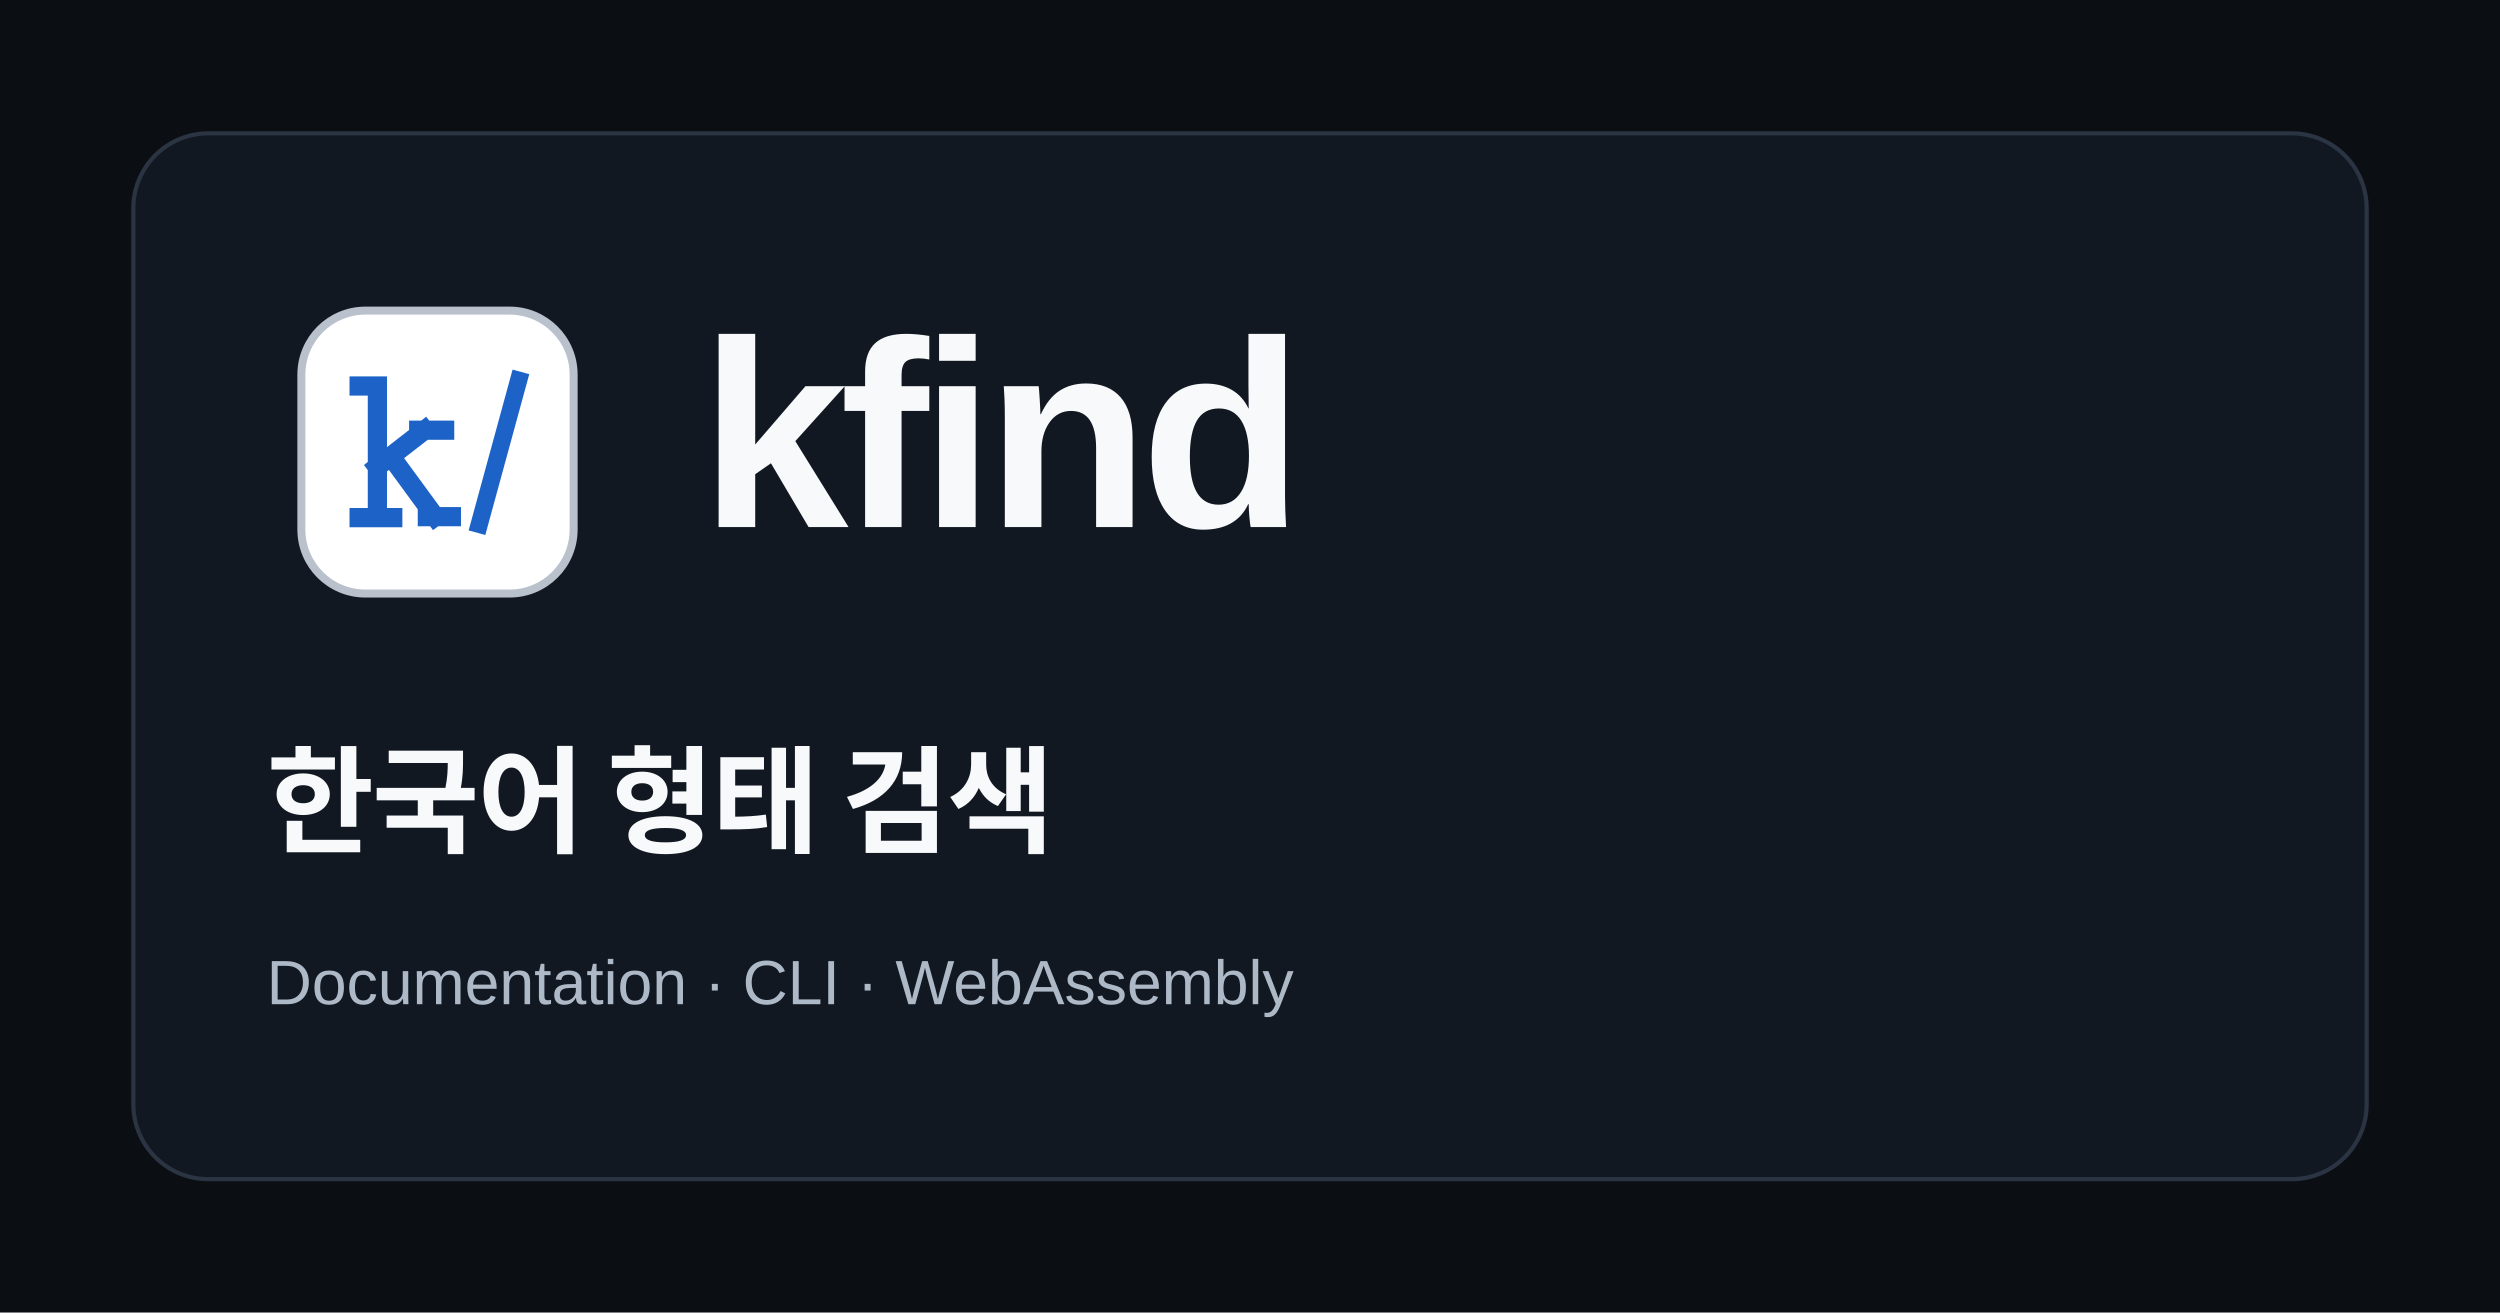
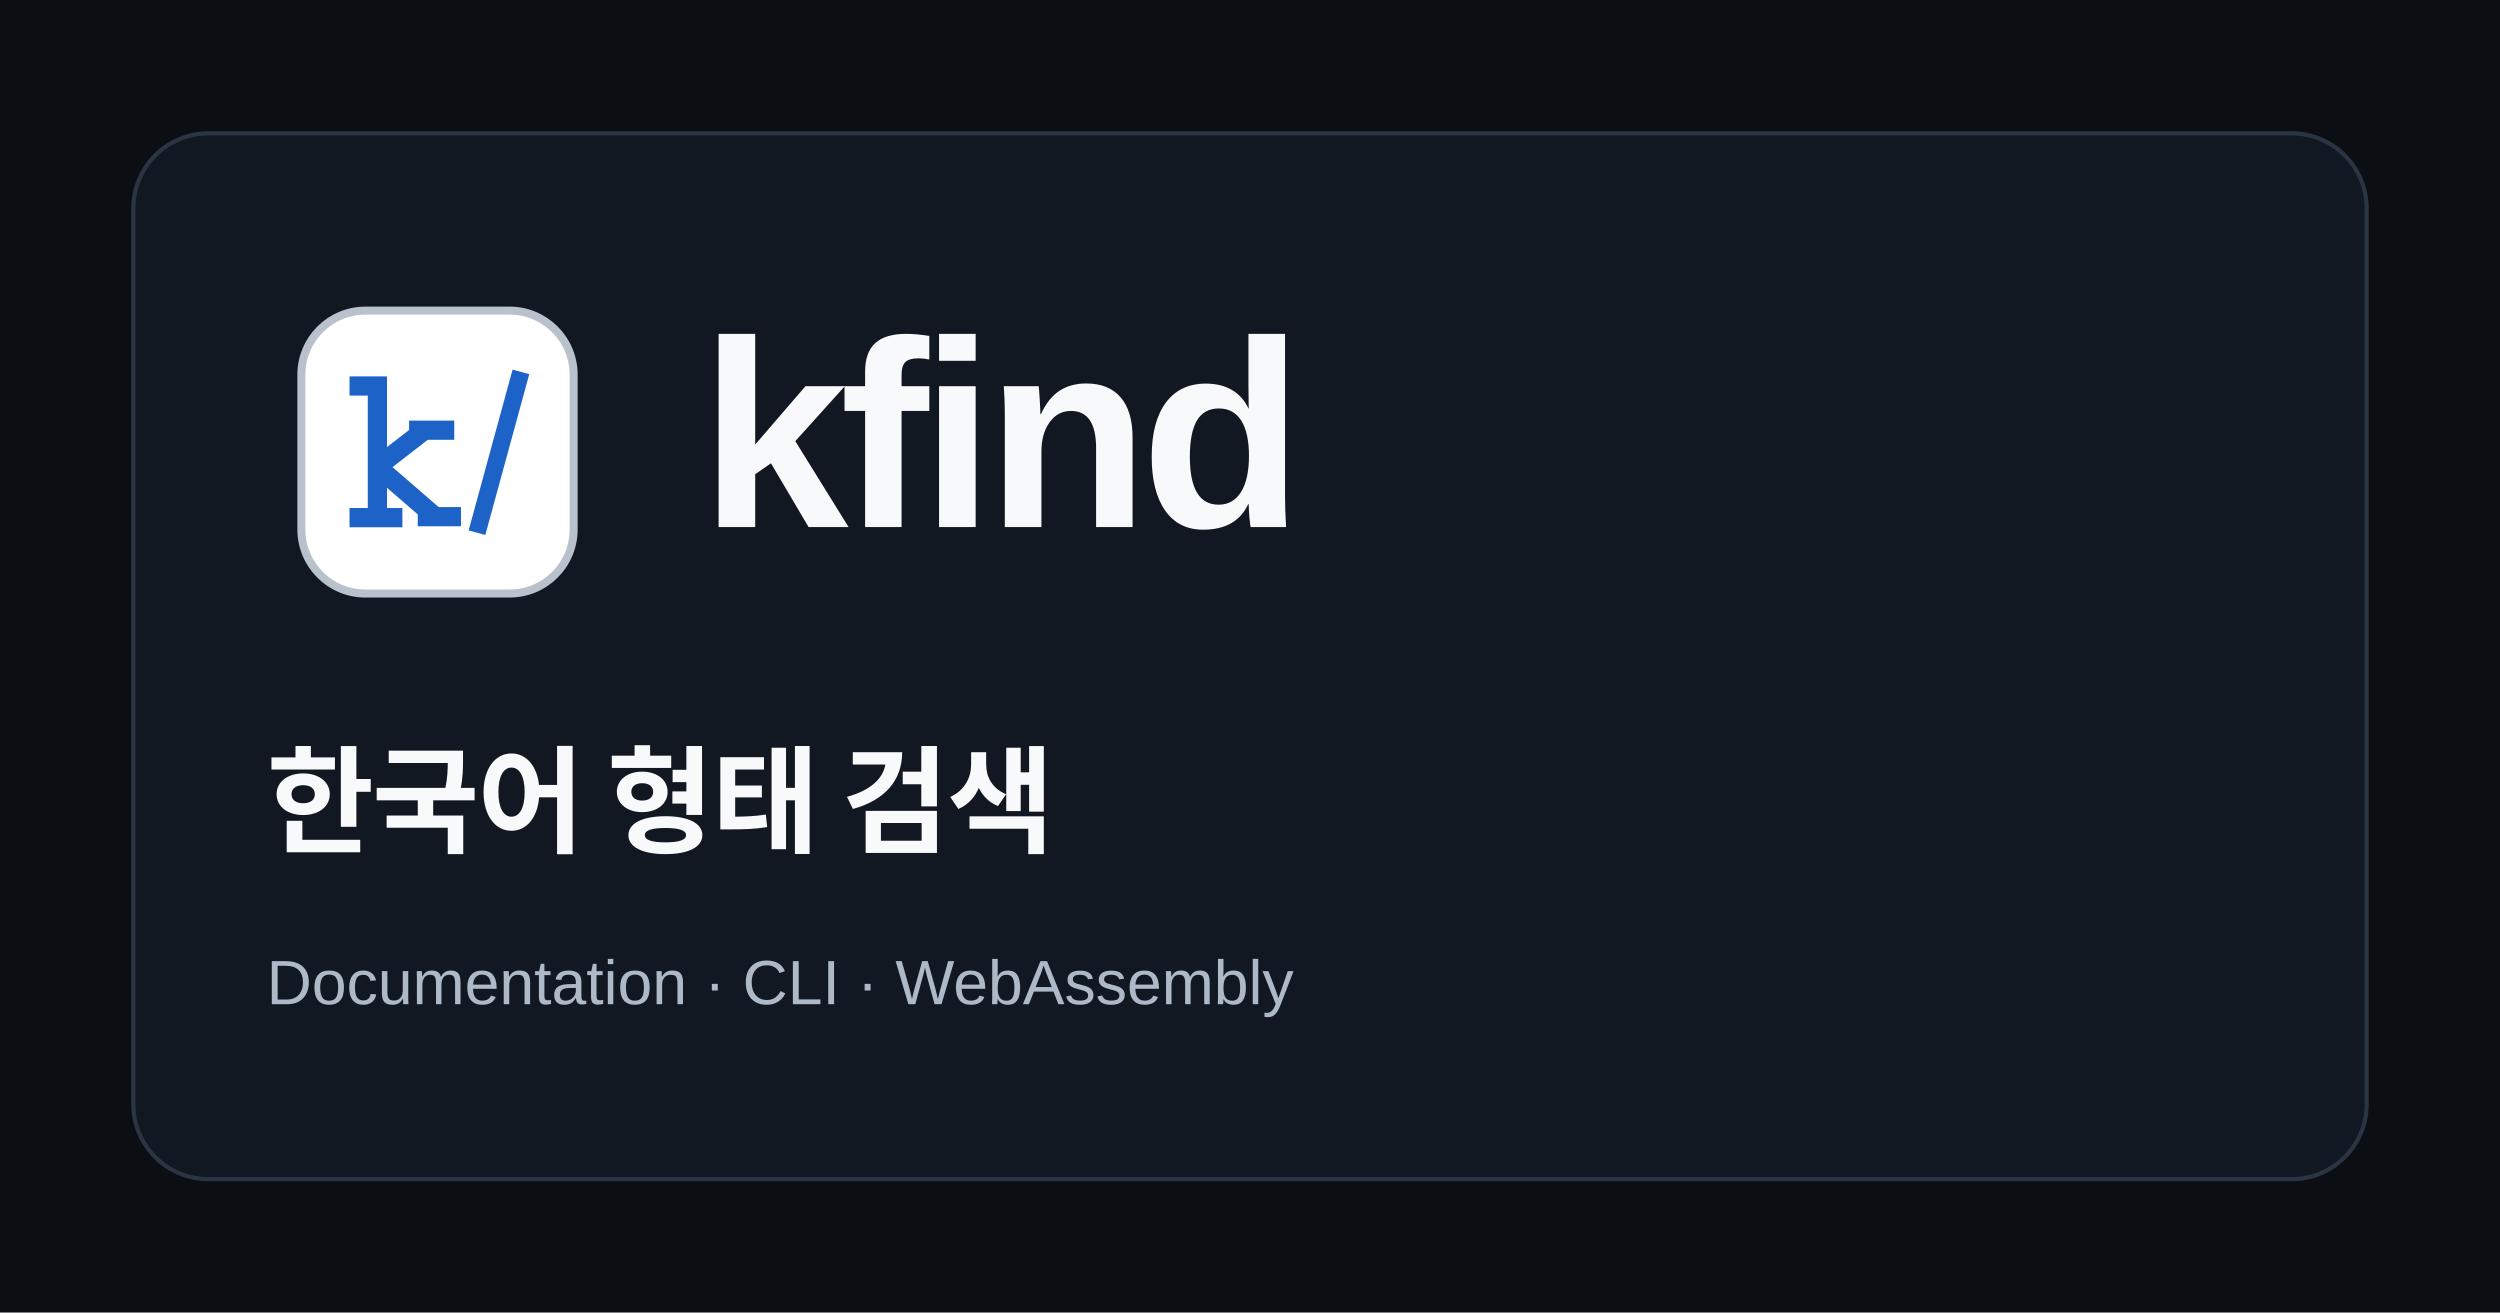
<svg xmlns="http://www.w3.org/2000/svg" width="1200" height="630" viewBox="0 0 1200 630">
  <rect width="1200" height="630" fill="#0b0e13" />
  <rect x="64" y="64" width="1072" height="502" rx="36" fill="#121821" stroke="#2a3442" stroke-width="2" />
  <g transform="translate(128 135) scale(0.640625)">
    <rect x="26" y="22" width="204" height="212" rx="48" fill="#fff" stroke="#b8c1cc" stroke-width="6" />
-     <g transform="translate(34 36) scale(0.72)" fill="none" stroke="#1d63c7" stroke-linecap="square" stroke-linejoin="round">
-       <path d="M68 59v137M49 59h19M49 196h35" stroke-width="20" />
-       <path d="m68 143 49-38m-6 0h27m-51 34 41 56m-8 0h25" stroke-width="20" />
-       <path d="m174 203 41-150" stroke-width="18" />
+     <g transform="translate(34 36) scale(0.72)" fill="#1d63c7">
+       <path id="brand-k" d="M39 49h39v137h16v20H39v-20h19V69H39ZM74.13 150.9l-12.26-15.8 49-38 12.26 15.8Zm-12.68-.34 13.1-15.12 60 52-13.1 15.12ZM101 95h47v20h-47Zm9 90h45v20h-45Z" />
+       <path d="m180.31 214.05 45.74-167.36-17.36-4.74-45.74 167.36Z" />
    </g>
  </g>
  <text x="336" y="253" fill="#f7f9fb" font-family="Arial, sans-serif" font-size="128" font-weight="700" letter-spacing="-4">
    kfind
  </text>
  <text x="128" y="405" fill="#f7f9fb" font-family="Arial, sans-serif" font-size="56" font-weight="700" letter-spacing="-1">
    한국어 형태 검색
  </text>
  <text x="128" y="482" fill="#aeb9c8" font-family="Arial, sans-serif" font-size="30">
    Documentation · CLI · WebAssembly
  </text>
</svg>
